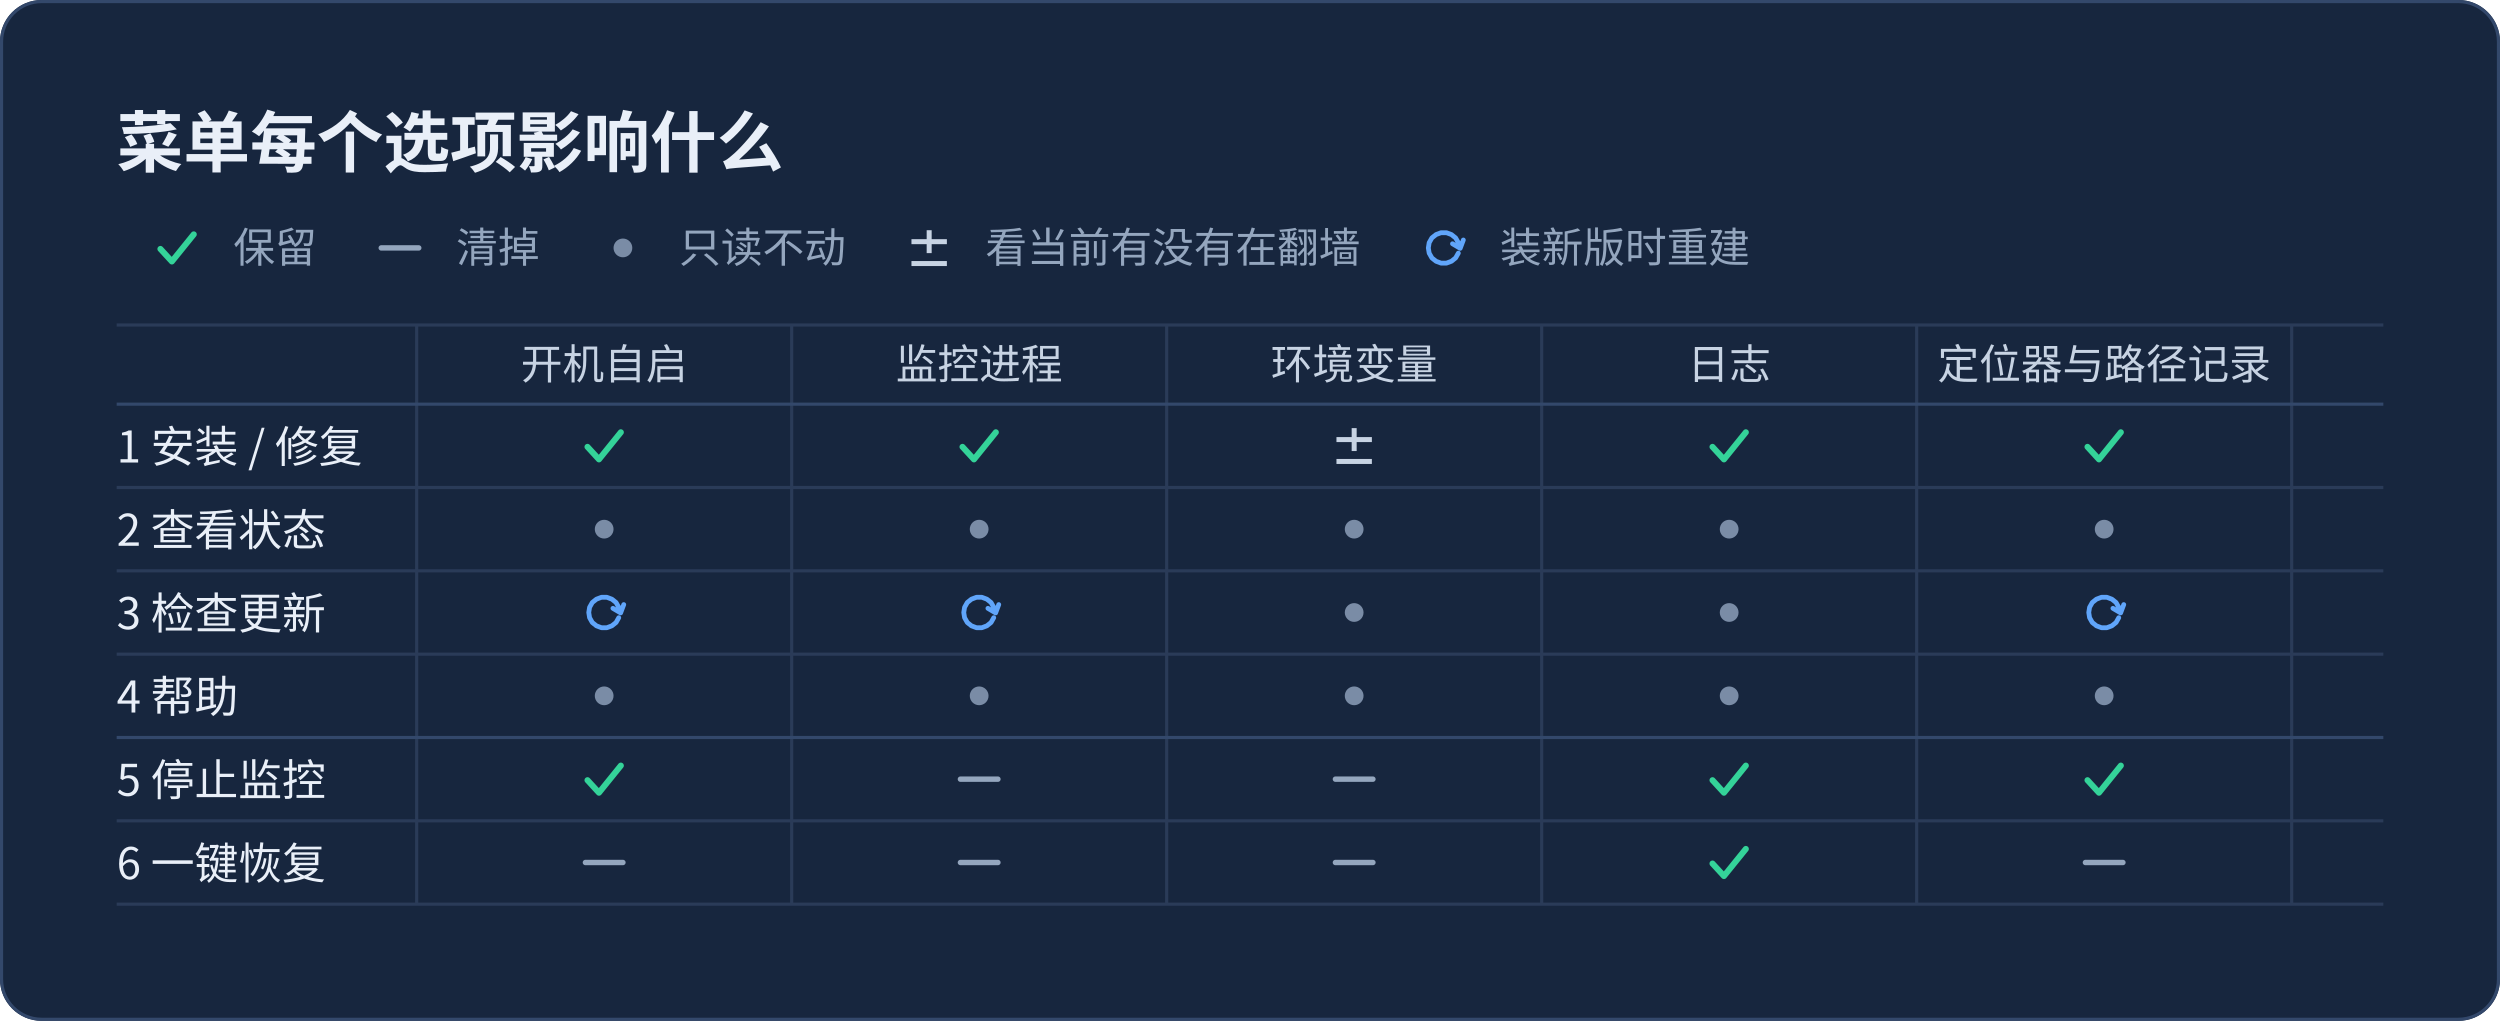
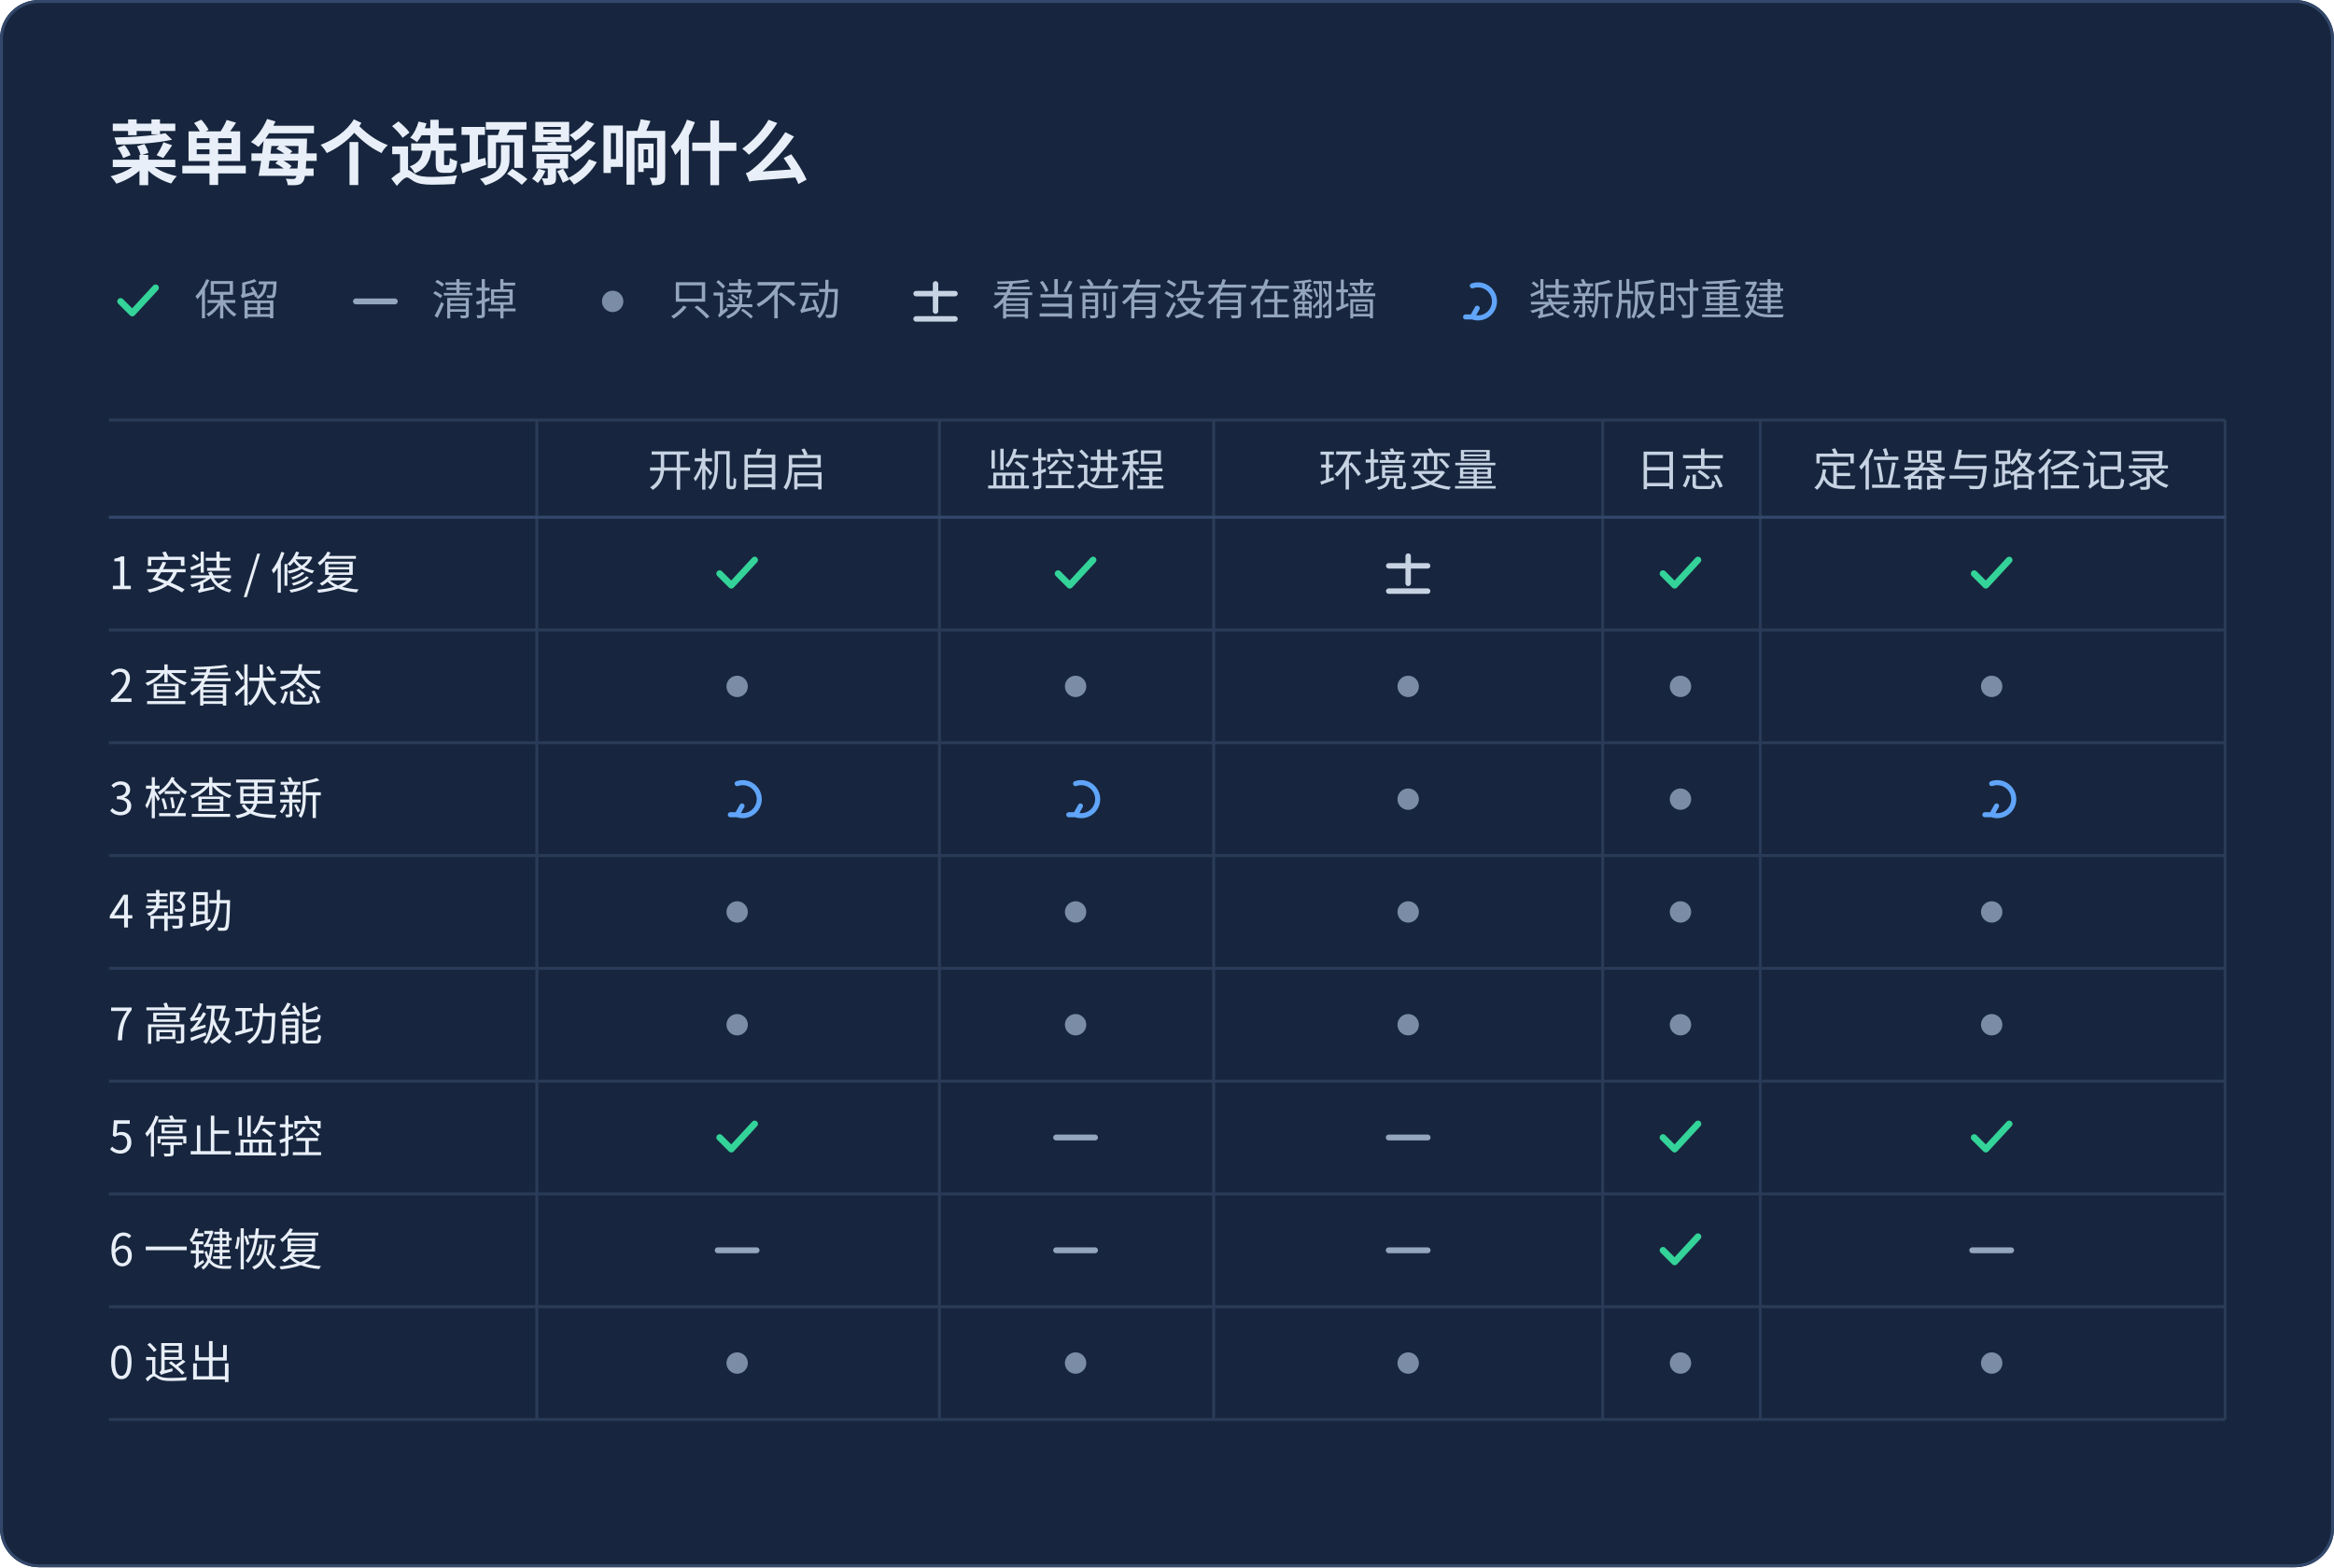
- <svg xmlns="http://www.w3.org/2000/svg" width="1200" height="490" viewBox="0 0 1200 490" role="img" aria-labelledby="buttonsTitle buttonsDesc" font-family="-apple-system, BlinkMacSystemFont, 'Segoe UI', 'PingFang SC', 'Microsoft YaHei', 'Noto Sans CJK SC', sans-serif">
-   <rect width="1200" height="490" rx="20" fill="#17263E" />
-   <rect x="0.75" y="0.75" width="1198.5" height="488.5" rx="19.25" fill="none" stroke="#33486B" stroke-width="1.5" />
+ <svg xmlns="http://www.w3.org/2000/svg" width="1200" height="806" viewBox="0 0 1200 806" role="img" aria-labelledby="buttonsTitle buttonsDesc" font-family="-apple-system, BlinkMacSystemFont, 'Segoe UI', 'PingFang SC', 'Microsoft YaHei', 'Noto Sans CJK SC', sans-serif">
+   <rect width="1200" height="806" rx="20" fill="#17263E" />
+   <rect x="0.75" y="0.75" width="1198.5" height="804.5" rx="19.25" fill="none" stroke="#33486B" stroke-width="1.5" />
  <g id="heading">
-     <text x="56" y="80" font-size="32" font-weight="700" fill="#E9EFF8">菜单每个选项影响什么</text>
+     <text x="56" y="92" font-size="36" font-weight="700" fill="#E9EFF8">菜单每个选项影响什么</text>
  </g>
  <g id="legend">
-     <g class="icon" data-cx="85" data-cy="119">
-       <path d="M77.0 119.5L82.5 125.5L93.0 112.5" fill="none" stroke="#34D399" stroke-width="2.9" stroke-linecap="round" stroke-linejoin="round" />
-     </g>
-     <text x="112" y="126" font-size="20" fill="#94A6BE">保留</text>
-     <g class="icon" data-cx="192" data-cy="119">
-       <path d="M183.0 119.0H201.0" fill="none" stroke="#94A6BE" stroke-width="2.6" stroke-linecap="round" />
-     </g>
-     <text x="219" y="126" font-size="20" fill="#94A6BE">清掉</text>
-     <g class="icon" data-cx="299" data-cy="119">
-       <circle cx="299" cy="119" r="4.5" fill="#7A8CA6" />
-     </g>
-     <text x="326" y="126" font-size="20" fill="#94A6BE">只读不动</text>
-     <g class="icon" data-cx="446" data-cy="119">
-       <path d="M437.5 114.8L454.5 114.8L454.5 117.2L437.5 117.2ZM444.8 110.5L447.2 110.5L447.2 121.5L444.8 121.5ZM437.5 125.3L454.5 125.3L454.5 127.7L437.5 127.7Z" fill="#C7D3E3" stroke="none" />
-     </g>
-     <text x="473" y="126" font-size="20" fill="#94A6BE">看当前有没有在翻墙</text>
-     <g class="icon" data-cx="693" data-cy="119">
-       <path d="M700.0 121.5L698.7 123.8L696.7 125.4L694.3 126.3L691.7 126.3L689.3 125.4L687.3 123.8L686.0 121.5L685.6 119.0L686.0 116.5L687.3 114.2L689.3 112.6L691.7 111.7L694.3 111.7L696.7 112.6L698.7 114.2L700.0 116.5M697.2 117.0L700.9 119.2M702.4 115.2L700.9 119.2" fill="none" stroke="#60A5FA" stroke-width="2.3" stroke-linecap="round" stroke-linejoin="round" />
-     </g>
-     <text x="720" y="126" font-size="20" fill="#94A6BE">装新版时重建</text>
+     <path d="M62 155L68 161L80 148" fill="none" stroke="#34D399" stroke-width="3.4" stroke-linecap="round" stroke-linejoin="round" />
+     <text x="100" y="162" font-size="22" fill="#94A6BE">保留</text>
+     <path d="M183 155H203" fill="none" stroke="#94A6BE" stroke-width="3" stroke-linecap="round" />
+     <text x="222" y="162" font-size="22" fill="#94A6BE">清掉</text>
+     <circle cx="315" cy="155" r="5.5" fill="#7A8CA6" />
+     <text x="344" y="162" font-size="22" fill="#94A6BE">只读不动</text>
+     <path d="M471 151H491M481 146V160M471 164H491" fill="none" stroke="#C7D3E3" stroke-width="2.8" stroke-linecap="round" />
+     <text x="510" y="162" font-size="22" fill="#94A6BE">看当前有没有在翻墙</text>
+     <path d="M757 147A8.5 8.5 0 1 1 757 163M753.5 163L757 163L759.5 158.5" fill="none" stroke="#60A5FA" stroke-width="2.6" stroke-linecap="round" stroke-linejoin="round" />
+     <text x="786" y="162" font-size="22" fill="#94A6BE">装新版时重建</text>
  </g>
  <g id="grid" fill="none" stroke-width="1.5">
-     <path d="M200 156V434M380 156V434M560 156V434M740 156V434M920 156V434M1100 156V434" stroke="#2A3B58" />
-     <path d="M56 156H1144M56 434H1144" stroke="#2A3B58" />
-     <path d="M56 194H1144M56 354H1144" stroke="#33486B" />
+     <path d="M276 216V730M483 216V730M624 216V730M824 216V730M905 216V730M1144 216V730" stroke="#2A3B58" />
+     <path d="M56 216H1144M56 730H1144" stroke="#2A3B58" />
+     <path d="M56 266H1144" stroke="#33486B" />
  </g>
-   <g id="column-labels" font-size="20" fill="#C7D3E3" text-anchor="middle">
-     <text x="290" y="182">开机自启</text>
-     <text x="470" y="182">监控进程</text>
-     <text x="650" y="182">环境变量</text>
-     <text x="830" y="182">日志</text>
-     <text x="1010" y="182">定位器与路径记录</text>
+   <g id="column-labels" font-size="23" fill="#C7D3E3" text-anchor="middle">
+     <text x="379" y="250">开机自启</text>
+     <text x="553" y="250">监控进程</text>
+     <text x="724" y="250">环境变量</text>
+     <text x="864" y="250">日志</text>
+     <text x="1024" y="250">定位器与路径记录</text>
  </g>
-   <g id="row-labels" font-size="21" fill="#E9EFF8">
-     <text x="56" y="222">1 安装 / 修复</text>
-     <text x="56" y="262">2 查看状态</text>
-     <text x="56" y="302">3 检查更新</text>
-     <text x="56" y="342">4 帮助</text>
-     <text x="56" y="382">5 停止监控</text>
-     <text x="56" y="422">6 一键恢复</text>
+   <g id="row-labels" font-size="23" fill="#E9EFF8">
+     <text x="56" y="303">1 安装 / 修复</text>
+     <text x="56" y="361">2 查看状态</text>
+     <text x="56" y="419">3 检查更新</text>
+     <text x="56" y="477">4 帮助</text>
+     <text x="56" y="535">7 高级功能</text>
+     <text x="56" y="593">5 停止监控</text>
+     <text x="56" y="651">6 一键恢复</text>
+     <text x="56" y="709">0 退出</text>
  </g>
  <g id="row-lines" stroke="#2A3B58" stroke-width="1.5">
-     <path d="M56 234H1144M56 274H1144M56 314H1144M56 394H1144" />
+     <path d="M56 324H1144M56 382H1144M56 440H1144M56 498H1144M56 556H1144M56 614H1144M56 672H1144" />
  </g>
  <g id="marks">
-     <path d="M282.0 214.5L287.5 220.5L298.0 207.5" fill="none" stroke="#34D399" stroke-width="2.9" stroke-linecap="round" stroke-linejoin="round" />
-     <path d="M462.0 214.5L467.5 220.5L478.0 207.5" fill="none" stroke="#34D399" stroke-width="2.9" stroke-linecap="round" stroke-linejoin="round" />
-     <path d="M641.5 209.8L658.5 209.8L658.5 212.2L641.5 212.2ZM648.8 205.5L651.2 205.5L651.2 216.5L648.8 216.5ZM641.5 220.3L658.5 220.3L658.5 222.7L641.5 222.7Z" fill="#C7D3E3" stroke="none" />
-     <path d="M822.0 214.5L827.5 220.5L838.0 207.5" fill="none" stroke="#34D399" stroke-width="2.9" stroke-linecap="round" stroke-linejoin="round" />
-     <path d="M1002.0 214.5L1007.5 220.5L1018.0 207.5" fill="none" stroke="#34D399" stroke-width="2.9" stroke-linecap="round" stroke-linejoin="round" />
-     <circle cx="290" cy="254" r="4.5" fill="#7A8CA6" />
-     <circle cx="470" cy="254" r="4.5" fill="#7A8CA6" />
-     <circle cx="650" cy="254" r="4.5" fill="#7A8CA6" />
-     <circle cx="830" cy="254" r="4.5" fill="#7A8CA6" />
-     <circle cx="1010" cy="254" r="4.5" fill="#7A8CA6" />
-     <path d="M297.0 296.5L295.7 298.8L293.7 300.4L291.3 301.3L288.7 301.3L286.3 300.4L284.3 298.8L283.0 296.5L282.6 294.0L283.0 291.5L284.3 289.2L286.3 287.6L288.7 286.7L291.3 286.7L293.7 287.6L295.7 289.2L297.0 291.5M294.2 292.0L297.9 294.2M299.4 290.2L297.9 294.2" fill="none" stroke="#60A5FA" stroke-width="2.3" stroke-linecap="round" stroke-linejoin="round" />
-     <path d="M477.0 296.5L475.7 298.8L473.7 300.4L471.3 301.3L468.7 301.3L466.3 300.4L464.3 298.8L463.0 296.5L462.6 294.0L463.0 291.5L464.3 289.2L466.3 287.6L468.7 286.7L471.3 286.7L473.7 287.6L475.7 289.2L477.0 291.5M474.2 292.0L477.9 294.2M479.4 290.2L477.9 294.2" fill="none" stroke="#60A5FA" stroke-width="2.3" stroke-linecap="round" stroke-linejoin="round" />
-     <circle cx="650" cy="294" r="4.5" fill="#7A8CA6" />
-     <circle cx="830" cy="294" r="4.5" fill="#7A8CA6" />
-     <path d="M1017.0 296.5L1015.7 298.8L1013.7 300.4L1011.3 301.3L1008.7 301.3L1006.3 300.4L1004.3 298.8L1003.0 296.5L1002.6 294.0L1003.0 291.5L1004.3 289.2L1006.3 287.6L1008.7 286.7L1011.3 286.7L1013.7 287.6L1015.7 289.2L1017.0 291.5M1014.2 292.0L1017.9 294.2M1019.4 290.2L1017.9 294.2" fill="none" stroke="#60A5FA" stroke-width="2.3" stroke-linecap="round" stroke-linejoin="round" />
-     <circle cx="290" cy="334" r="4.5" fill="#7A8CA6" />
-     <circle cx="470" cy="334" r="4.5" fill="#7A8CA6" />
-     <circle cx="650" cy="334" r="4.5" fill="#7A8CA6" />
-     <circle cx="830" cy="334" r="4.5" fill="#7A8CA6" />
-     <circle cx="1010" cy="334" r="4.5" fill="#7A8CA6" />
-     <path d="M282.0 374.5L287.5 380.5L298.0 367.5" fill="none" stroke="#34D399" stroke-width="2.9" stroke-linecap="round" stroke-linejoin="round" />
-     <path d="M461.0 374.0H479.0" fill="none" stroke="#94A6BE" stroke-width="2.6" stroke-linecap="round" />
-     <path d="M641.0 374.0H659.0" fill="none" stroke="#94A6BE" stroke-width="2.6" stroke-linecap="round" />
-     <path d="M822.0 374.5L827.5 380.5L838.0 367.5" fill="none" stroke="#34D399" stroke-width="2.9" stroke-linecap="round" stroke-linejoin="round" />
-     <path d="M1002.0 374.5L1007.5 380.5L1018.0 367.5" fill="none" stroke="#34D399" stroke-width="2.9" stroke-linecap="round" stroke-linejoin="round" />
-     <path d="M281.0 414.0H299.0" fill="none" stroke="#94A6BE" stroke-width="2.6" stroke-linecap="round" />
-     <path d="M461.0 414.0H479.0" fill="none" stroke="#94A6BE" stroke-width="2.6" stroke-linecap="round" />
-     <path d="M641.0 414.0H659.0" fill="none" stroke="#94A6BE" stroke-width="2.6" stroke-linecap="round" />
-     <path d="M822.0 414.5L827.5 420.5L838.0 407.5" fill="none" stroke="#34D399" stroke-width="2.9" stroke-linecap="round" stroke-linejoin="round" />
-     <path d="M1001.0 414.0H1019.0" fill="none" stroke="#94A6BE" stroke-width="2.6" stroke-linecap="round" />
+     <path d="M370 295L376 301L388 288" fill="none" stroke="#34D399" stroke-width="3.4" stroke-linecap="round" stroke-linejoin="round" />
+     <path d="M544 295L550 301L562 288" fill="none" stroke="#34D399" stroke-width="3.4" stroke-linecap="round" stroke-linejoin="round" />
+     <path d="M714 291H734M724 286V300M714 304H734" fill="none" stroke="#C7D3E3" stroke-width="2.8" stroke-linecap="round" />
+     <path d="M855 295L861 301L873 288" fill="none" stroke="#34D399" stroke-width="3.4" stroke-linecap="round" stroke-linejoin="round" />
+     <path d="M1015 295L1021 301L1033 288" fill="none" stroke="#34D399" stroke-width="3.4" stroke-linecap="round" stroke-linejoin="round" />
+     <circle cx="379" cy="353" r="5.5" fill="#7A8CA6" />
+     <circle cx="553" cy="353" r="5.5" fill="#7A8CA6" />
+     <circle cx="724" cy="353" r="5.5" fill="#7A8CA6" />
+     <circle cx="864" cy="353" r="5.5" fill="#7A8CA6" />
+     <circle cx="1024" cy="353" r="5.5" fill="#7A8CA6" />
+     <path d="M379 403A8.5 8.5 0 1 1 379 419M375.5 419L379 419L381.5 414.5" fill="none" stroke="#60A5FA" stroke-width="2.6" stroke-linecap="round" stroke-linejoin="round" />
+     <path d="M553 403A8.5 8.5 0 1 1 553 419M549.5 419L553 419L555.5 414.5" fill="none" stroke="#60A5FA" stroke-width="2.6" stroke-linecap="round" stroke-linejoin="round" />
+     <circle cx="724" cy="411" r="5.5" fill="#7A8CA6" />
+     <circle cx="864" cy="411" r="5.5" fill="#7A8CA6" />
+     <path d="M1024 403A8.5 8.5 0 1 1 1024 419M1020.5 419L1024 419L1026.5 414.5" fill="none" stroke="#60A5FA" stroke-width="2.6" stroke-linecap="round" stroke-linejoin="round" />
+     <circle cx="379" cy="469" r="5.5" fill="#7A8CA6" />
+     <circle cx="553" cy="469" r="5.5" fill="#7A8CA6" />
+     <circle cx="724" cy="469" r="5.5" fill="#7A8CA6" />
+     <circle cx="864" cy="469" r="5.5" fill="#7A8CA6" />
+     <circle cx="1024" cy="469" r="5.5" fill="#7A8CA6" />
+     <circle cx="379" cy="527" r="5.5" fill="#7A8CA6" />
+     <circle cx="553" cy="527" r="5.5" fill="#7A8CA6" />
+     <circle cx="724" cy="527" r="5.5" fill="#7A8CA6" />
+     <circle cx="864" cy="527" r="5.5" fill="#7A8CA6" />
+     <circle cx="1024" cy="527" r="5.5" fill="#7A8CA6" />
+     <path d="M370 585L376 591L388 578" fill="none" stroke="#34D399" stroke-width="3.4" stroke-linecap="round" stroke-linejoin="round" />
+     <path d="M543 585H563" fill="none" stroke="#94A6BE" stroke-width="3" stroke-linecap="round" />
+     <path d="M714 585H734" fill="none" stroke="#94A6BE" stroke-width="3" stroke-linecap="round" />
+     <path d="M855 585L861 591L873 578" fill="none" stroke="#34D399" stroke-width="3.4" stroke-linecap="round" stroke-linejoin="round" />
+     <path d="M1015 585L1021 591L1033 578" fill="none" stroke="#34D399" stroke-width="3.4" stroke-linecap="round" stroke-linejoin="round" />
+     <path d="M369 643H389" fill="none" stroke="#94A6BE" stroke-width="3" stroke-linecap="round" />
+     <path d="M543 643H563" fill="none" stroke="#94A6BE" stroke-width="3" stroke-linecap="round" />
+     <path d="M714 643H734" fill="none" stroke="#94A6BE" stroke-width="3" stroke-linecap="round" />
+     <path d="M855 643L861 649L873 636" fill="none" stroke="#34D399" stroke-width="3.4" stroke-linecap="round" stroke-linejoin="round" />
+     <path d="M1014 643H1034" fill="none" stroke="#94A6BE" stroke-width="3" stroke-linecap="round" />
+     <circle cx="379" cy="701" r="5.5" fill="#7A8CA6" />
+     <circle cx="553" cy="701" r="5.5" fill="#7A8CA6" />
+     <circle cx="724" cy="701" r="5.5" fill="#7A8CA6" />
+     <circle cx="864" cy="701" r="5.5" fill="#7A8CA6" />
+     <circle cx="1024" cy="701" r="5.5" fill="#7A8CA6" />
  </g>
</svg>
